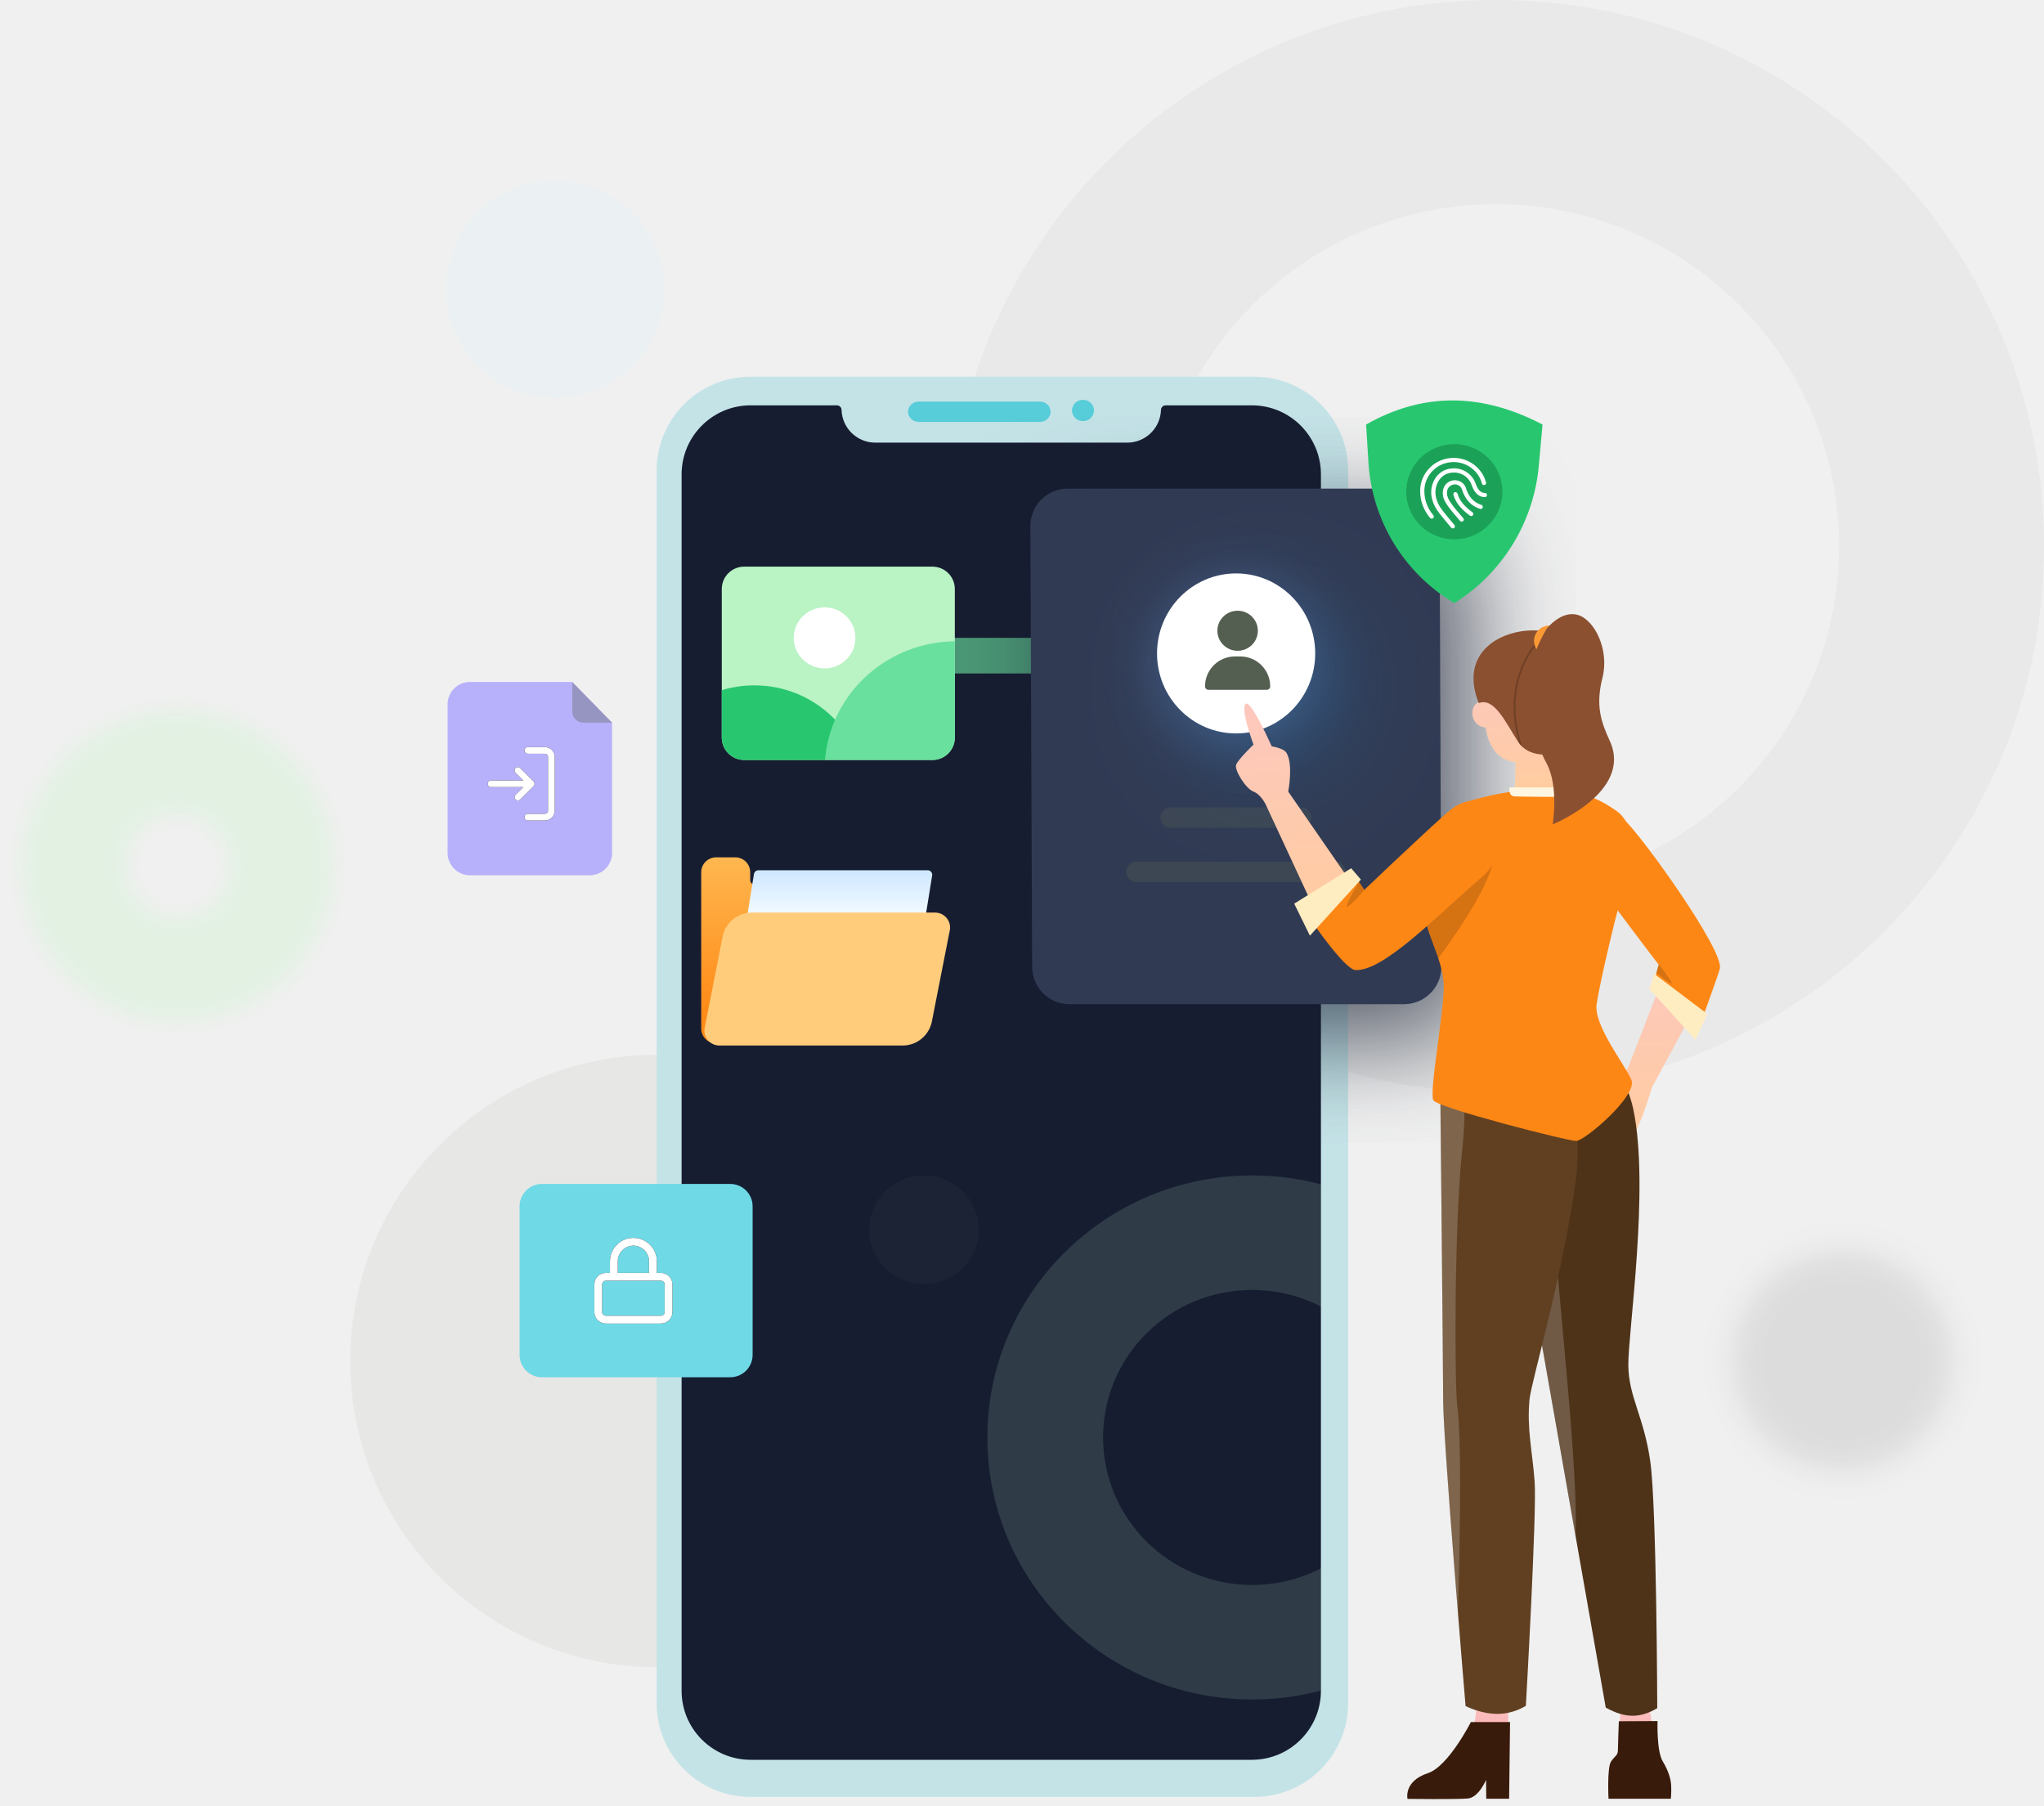
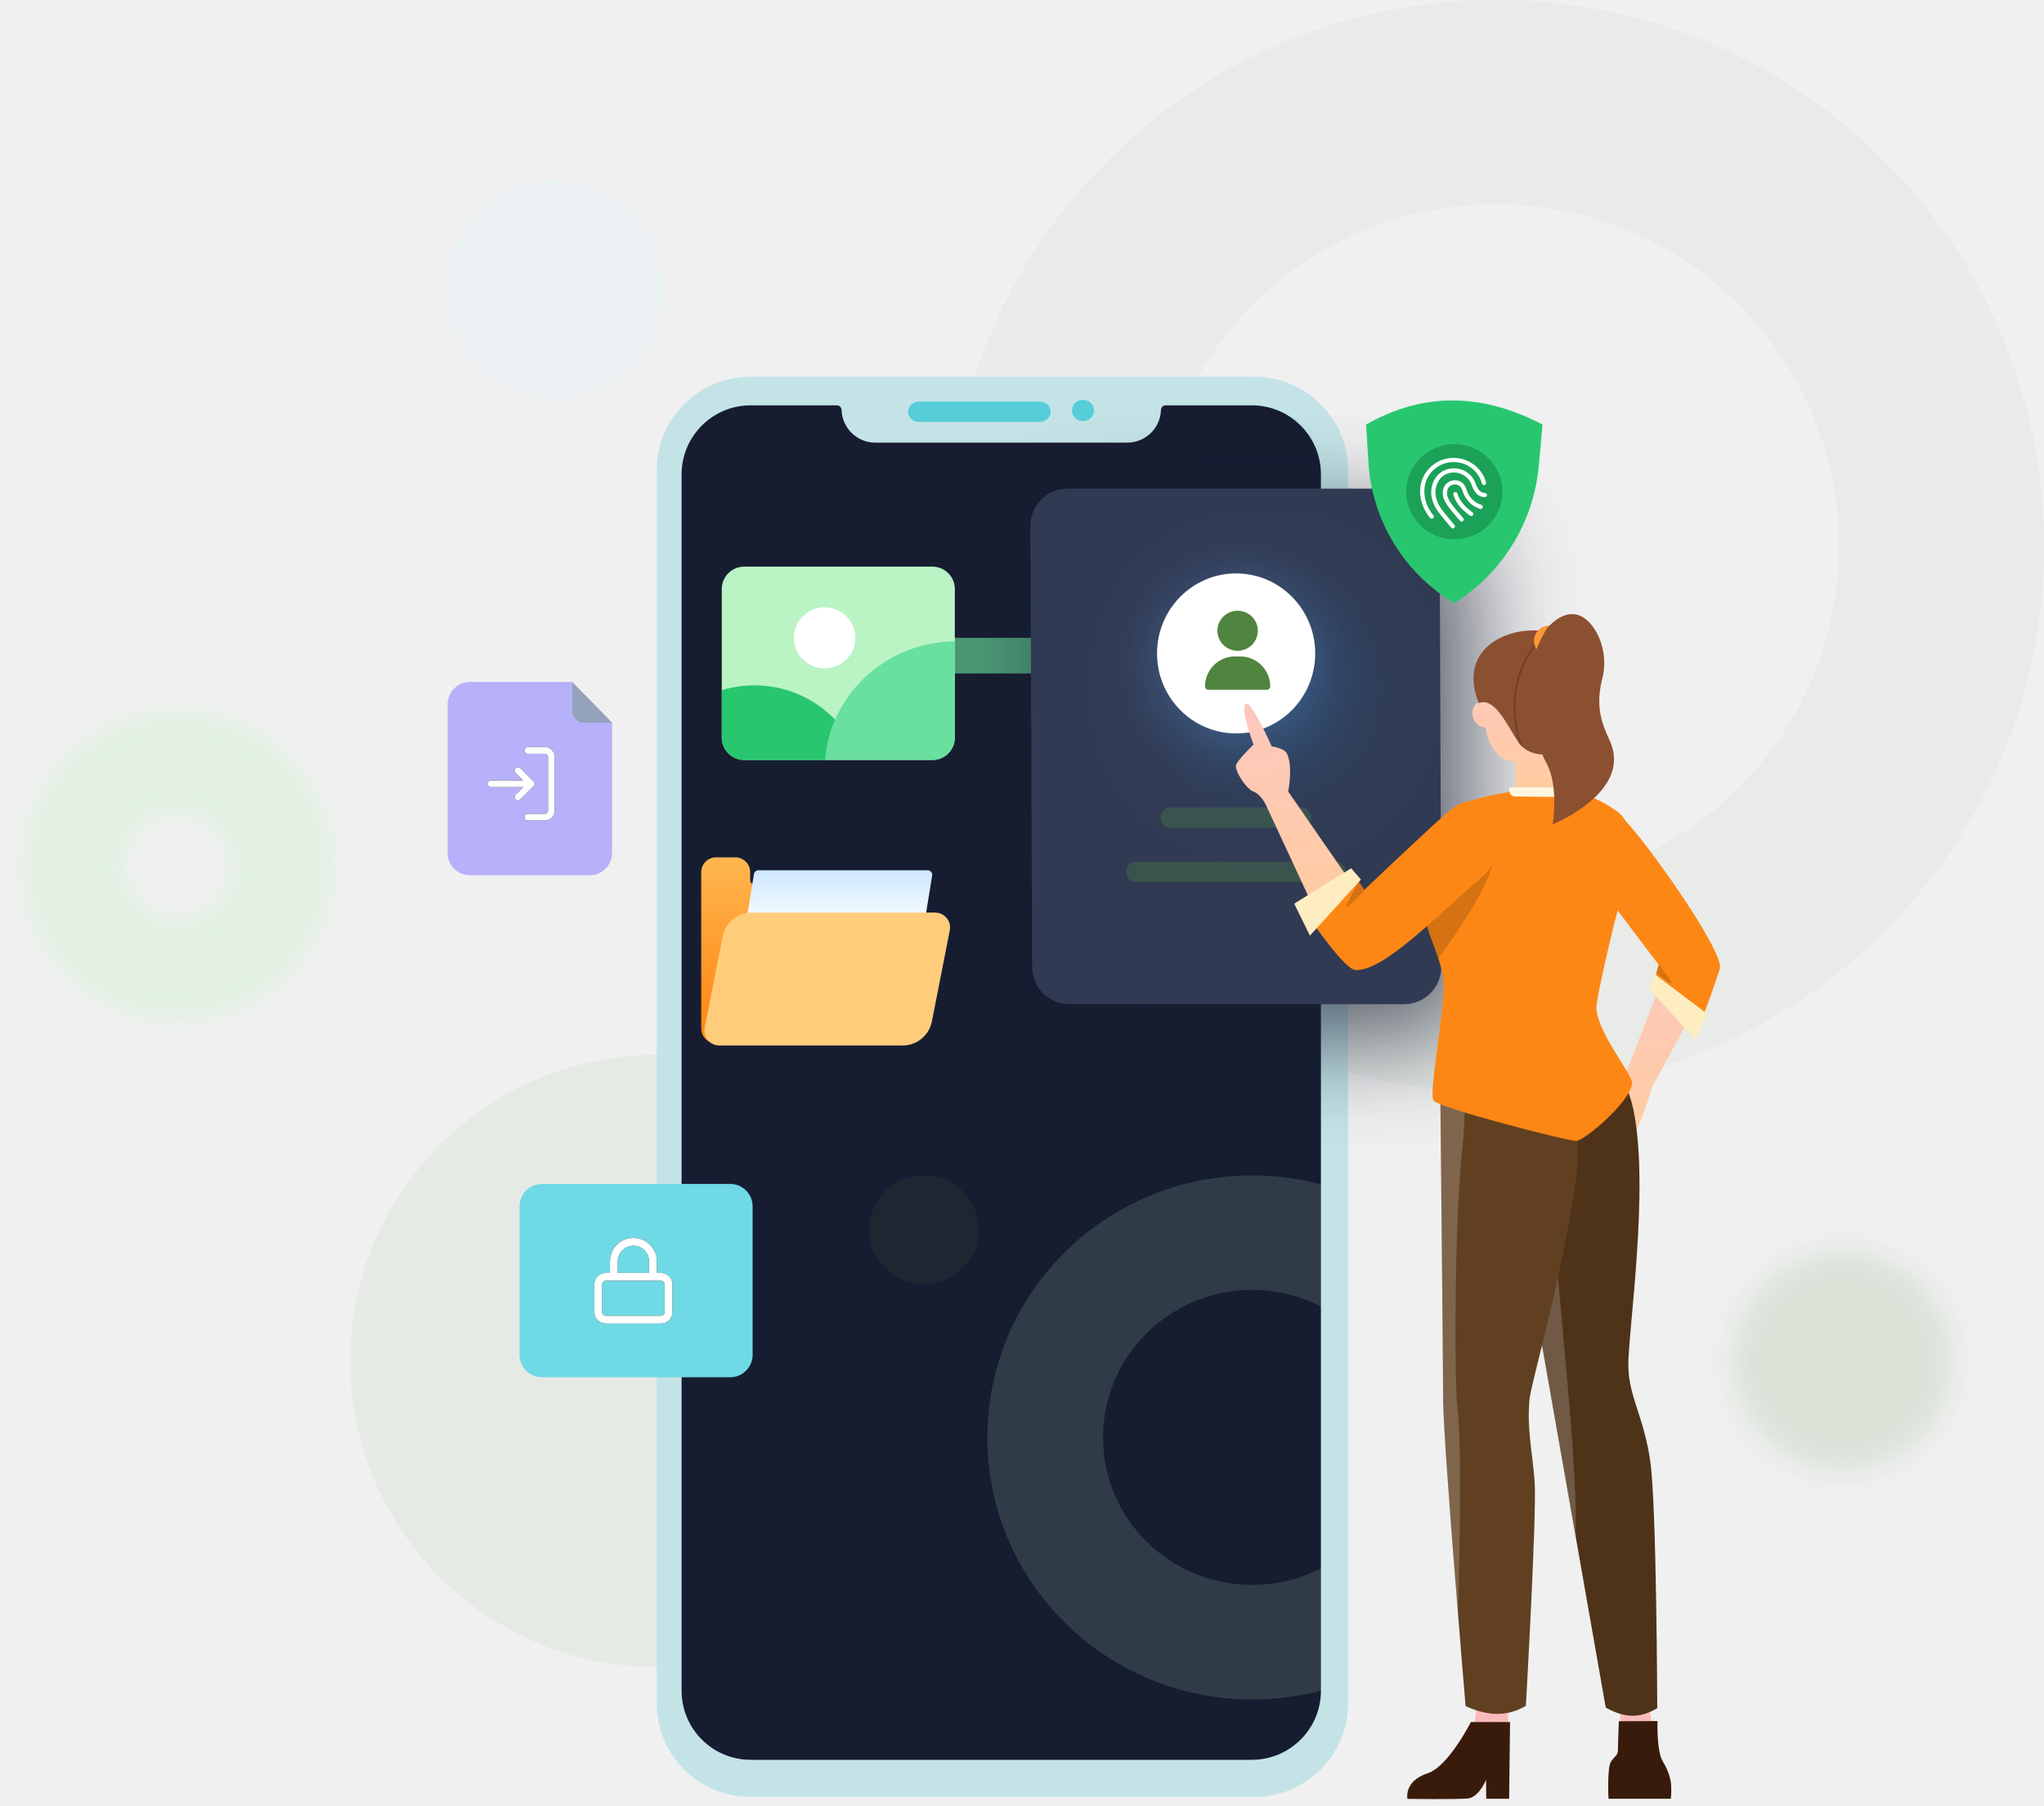
<svg xmlns="http://www.w3.org/2000/svg" width="548" height="484" viewBox="0 0 548 484" fill="none">
  <g id="Illustration">
    <g id="Shape">
-       <path id="Oval" opacity="0.053" fill-rule="evenodd" clip-rule="evenodd" d="M548 146.415C548 65.552 482.211 0 401.056 0C319.901 0 254.111 65.552 254.111 146.415C254.111 227.278 319.901 292.831 401.056 292.831C482.211 292.831 548 227.278 548 146.415ZM309.044 146.415C309.044 95.781 350.239 54.735 401.056 54.735C451.872 54.735 493.067 95.781 493.067 146.415C493.067 197.049 451.872 238.096 401.056 238.096C350.239 238.096 309.044 197.049 309.044 146.415Z" fill="#545e51" />
+       <path id="Oval" opacity="0.053" fill-rule="evenodd" clip-rule="evenodd" d="M548 146.415C548 65.552 482.211 0 401.056 0C319.901 0 254.111 65.552 254.111 146.415C254.111 227.278 319.901 292.831 401.056 292.831C482.211 292.831 548 227.278 548 146.415ZM309.044 146.415C309.044 95.781 350.239 54.735 401.056 54.735C451.872 54.735 493.067 95.781 493.067 146.415C493.067 197.049 451.872 238.096 401.056 238.096C350.239 238.096 309.044 197.049 309.044 146.415Z" fill="#508540" />
      <g id="Oval_2" opacity="0.141" filter="url(#filter0_f)">
        <path fill-rule="evenodd" clip-rule="evenodd" d="M89.314 232.166C89.314 209.243 70.664 190.659 47.657 190.659C24.651 190.659 6 209.243 6 232.166C6 255.09 24.651 273.673 47.657 273.673C70.664 273.673 89.314 255.09 89.314 232.166ZM33.466 232.166C33.466 224.357 39.82 218.027 47.657 218.027C55.495 218.027 61.848 224.357 61.848 232.166C61.848 239.976 55.495 246.306 47.657 246.306C39.82 246.306 33.466 239.976 33.466 232.166Z" fill="#8BF78F" />
      </g>
-       <ellipse id="Oval_3" cx="176.29" cy="364.898" rx="82.399" ry="82.102" fill="#545e51" fill-opacity="0.061" />
+       <ellipse id="Oval_3" cx="176.29" cy="364.898" rx="82.399" ry="82.102" fill="#508540" fill-opacity="0.061" />
      <ellipse id="Oval_4" opacity="0.141" cx="148.825" cy="77.541" rx="29.297" ry="29.192" fill="#CEF5FF" />
      <g id="Oval_5" filter="url(#filter1_f)">
-         <ellipse cx="493.983" cy="364.898" rx="29.297" ry="29.192" fill="#545e51" fill-opacity="0.136" />
+         <ellipse cx="493.983" cy="364.898" rx="29.297" ry="29.192" fill="#508540" fill-opacity="0.136" />
      </g>
    </g>
    <g id="File Organizer">
      <g id="Phone3">
        <path id="Rectangle" fill-rule="evenodd" clip-rule="evenodd" d="M176.051 126.137C176.051 112.254 187.305 101 201.188 101H336.301C350.184 101 361.438 112.254 361.438 126.137V456.637C361.438 470.52 350.184 481.774 336.301 481.774H201.188C187.305 481.774 176.051 470.52 176.051 456.637V126.137Z" fill="#C4E3E7" />
        <g id="Group 48">
          <path id="Rectangle_2" fill-rule="evenodd" clip-rule="evenodd" d="M182.737 127.195C182.737 116.966 191.03 108.673 201.259 108.673H224.364C225.046 108.673 225.605 109.216 225.625 109.898V109.898C225.768 114.787 229.772 118.676 234.663 118.676H302.219C307.11 118.676 311.114 114.787 311.257 109.898V109.898C311.277 109.216 311.835 108.673 312.518 108.673H335.622C345.852 108.673 354.144 116.966 354.144 127.195V453.306C354.144 463.535 345.852 471.828 335.622 471.828H201.259C191.03 471.828 182.737 463.535 182.737 453.306V127.195Z" fill="#161D31" />
          <mask id="mask0" mask-type="alpha" maskUnits="userSpaceOnUse" x="182" y="108" width="173" height="364">
            <path id="Rectangle_3" fill-rule="evenodd" clip-rule="evenodd" d="M182.737 127.195C182.737 116.966 191.03 108.673 201.259 108.673H224.364C225.046 108.673 225.605 109.216 225.625 109.898V109.898C225.768 114.787 229.772 118.676 234.663 118.676H302.219C307.11 118.676 311.114 114.787 311.257 109.898V109.898C311.277 109.216 311.835 108.673 312.518 108.673H335.622C345.852 108.673 354.144 116.966 354.144 127.195V453.306C354.144 463.535 345.852 471.828 335.622 471.828H201.259C191.03 471.828 182.737 463.535 182.737 453.306V127.195Z" fill="white" />
          </mask>
          <g mask="url(#mask0)">
-             <ellipse id="Oval_6" opacity="0.099" cx="247.722" cy="329.703" rx="14.702" ry="14.55" fill="#545e51" />
+             <ellipse id="Oval_6" opacity="0.099" cx="247.722" cy="329.703" rx="14.702" ry="14.55" fill="#508540" />
            <path id="Oval_7" opacity="0.141" fill-rule="evenodd" clip-rule="evenodd" d="M335.704 315.153C374.906 315.153 406.686 346.604 406.686 385.401C406.686 424.198 374.906 455.649 335.704 455.649C296.501 455.649 264.722 424.198 264.722 385.401C264.722 346.604 296.501 315.153 335.704 315.153ZM335.704 345.844C313.629 345.844 295.733 363.555 295.733 385.401C295.733 407.248 313.629 424.958 335.704 424.958C357.779 424.958 375.674 407.248 375.674 385.401C375.674 363.555 357.779 345.844 335.704 345.844Z" fill="#C8F5D0" />
            <path id="Rectangle_4" fill-rule="evenodd" clip-rule="evenodd" d="M203.617 175.795C203.617 173.158 205.755 171.021 208.391 171.021H329.781C332.417 171.021 334.555 173.158 334.555 175.795V175.795C334.555 178.431 332.417 180.569 329.781 180.569H208.391C205.755 180.569 203.617 178.431 203.617 175.795V175.795Z" fill="#68DE9E" fill-opacity="0.642" />
          </g>
        </g>
        <path id="Path" d="M278.793 107.666C280.378 107.666 281.664 108.888 281.664 110.394C281.664 111.868 280.435 113.068 278.898 113.121L278.793 113.122H246.324C244.738 113.122 243.452 111.901 243.452 110.394C243.452 108.921 244.681 107.721 246.218 107.668L246.324 107.666H278.793Z" fill="#56CDD9" />
        <path id="Path_2" d="M290.429 107.211C292.015 107.211 293.301 108.484 293.301 110.053C293.301 111.588 292.072 112.838 290.535 112.893L290.429 112.895H290.279C288.693 112.895 287.407 111.623 287.407 110.053C287.407 108.519 288.636 107.268 290.173 107.213L290.279 107.211H290.429Z" fill="#56CDD9" />
      </g>
      <g id="Icon54">
        <g id="Group 37">
          <path id="Rectangle_5" fill-rule="evenodd" clip-rule="evenodd" d="M187.996 233.861C187.996 231.652 189.787 229.861 191.996 229.861L197.132 229.861C199.341 229.861 201.132 231.652 201.132 233.861V235.965C201.132 236.638 201.678 237.184 202.351 237.184H243.654C245.864 237.184 247.654 238.975 247.654 241.184V275.755C247.654 277.964 245.864 279.755 243.654 279.755H191.996C189.787 279.755 187.996 277.964 187.996 275.755V233.861Z" fill="url(#paint0_linear)" />
          <path id="Rectangle_6" fill-rule="evenodd" clip-rule="evenodd" d="M202.134 234.351C202.23 233.76 202.74 233.326 203.338 233.326H248.707C249.458 233.326 250.031 233.998 249.911 234.739L243.1 276.997C243.005 277.588 242.495 278.022 241.897 278.022H196.527C195.776 278.022 195.204 277.35 195.323 276.609L202.134 234.351Z" fill="url(#paint1_linear)" />
          <path id="Rectangle_7" fill-rule="evenodd" clip-rule="evenodd" d="M250.713 244.677C253.232 244.677 255.124 246.976 254.638 249.448L249.842 273.86C249.105 277.612 245.816 280.318 241.992 280.318H192.858C190.34 280.318 188.448 278.018 188.933 275.547L193.73 251.135C194.467 247.383 197.756 244.677 201.579 244.677L250.713 244.677Z" fill="#FFCC7B" />
        </g>
      </g>
      <g id="Group 28">
        <path id="Rectangle_8" fill-rule="evenodd" clip-rule="evenodd" d="M120 188.842C120 185.528 122.686 182.842 126 182.842H153.414L164.105 193.754V228.675C164.105 231.989 161.419 234.675 158.105 234.675H126C122.686 234.675 120 231.989 120 228.675V188.842Z" fill="#B7B1FB" />
        <g id="Icon">
          <path id="Mask" fill-rule="evenodd" clip-rule="evenodd" d="M146.031 219.984C147.557 219.984 148.724 218.821 148.724 217.3V202.986C148.724 201.465 147.557 200.302 146.031 200.302H141.543C141.005 200.302 140.646 200.66 140.646 201.197C140.646 201.734 141.005 202.092 141.543 202.092H146.031C146.57 202.092 146.929 202.45 146.929 202.986V217.3C146.929 217.837 146.57 218.195 146.031 218.195H141.543C141.005 218.195 140.646 218.553 140.646 219.089C140.646 219.626 141.005 219.984 141.543 219.984H146.031ZM143.249 209.785C143.338 210.054 143.338 210.322 143.249 210.501C143.249 210.591 143.159 210.68 143.069 210.77L139.479 214.348C139.299 214.527 139.03 214.616 138.85 214.616C138.671 214.616 138.401 214.527 138.222 214.348C137.863 213.99 137.863 213.453 138.222 213.096L140.286 211.038H131.669C131.131 211.038 130.771 210.68 130.771 210.143C130.771 209.607 131.131 209.249 131.669 209.249H140.286L138.222 207.191C137.863 206.833 137.863 206.296 138.222 205.939C138.581 205.581 139.12 205.581 139.479 205.939L143.069 209.517C143.114 209.562 143.136 209.607 143.159 209.651C143.181 209.696 143.204 209.741 143.249 209.785Z" fill="black" />
          <mask id="mask1" mask-type="alpha" maskUnits="userSpaceOnUse" x="130" y="200" width="19" height="20">
            <path id="Mask_2" fill-rule="evenodd" clip-rule="evenodd" d="M146.031 219.984C147.557 219.984 148.724 218.821 148.724 217.3V202.986C148.724 201.465 147.557 200.302 146.031 200.302H141.543C141.005 200.302 140.646 200.66 140.646 201.197C140.646 201.734 141.005 202.092 141.543 202.092H146.031C146.57 202.092 146.929 202.45 146.929 202.986V217.3C146.929 217.837 146.57 218.195 146.031 218.195H141.543C141.005 218.195 140.646 218.553 140.646 219.089C140.646 219.626 141.005 219.984 141.543 219.984H146.031ZM143.249 209.785C143.338 210.054 143.338 210.322 143.249 210.501C143.249 210.591 143.159 210.68 143.069 210.77L139.479 214.348C139.299 214.527 139.03 214.616 138.85 214.616C138.671 214.616 138.401 214.527 138.222 214.348C137.863 213.99 137.863 213.453 138.222 213.096L140.286 211.038H131.669C131.131 211.038 130.771 210.68 130.771 210.143C130.771 209.607 131.131 209.249 131.669 209.249H140.286L138.222 207.191C137.863 206.833 137.863 206.296 138.222 205.939C138.581 205.581 139.12 205.581 139.479 205.939L143.069 209.517C143.114 209.562 143.136 209.607 143.159 209.651C143.181 209.696 143.204 209.741 143.249 209.785Z" fill="white" />
          </mask>
          <g mask="url(#mask1)">
            <g id="Icon Color">
              <rect id="ð¨ Icon Color" x="128.977" y="199.408" width="21.543" height="21.471" fill="white" />
            </g>
          </g>
        </g>
-         <path id="Path_3" opacity="0.34" d="M164.106 193.754H156.414C154.757 193.754 153.414 192.411 153.414 190.754V182.842L164.106 193.754Z" fill="#545e51" />
+         <path id="Path_3" opacity="0.34" d="M164.106 193.754H156.414C154.757 193.754 153.414 192.411 153.414 190.754V182.842L164.106 193.754Z" fill="#508540" />
      </g>
      <g id="Group">
        <path id="Rectangle_9" fill-rule="evenodd" clip-rule="evenodd" d="M139.296 323.427C139.296 320.113 141.982 317.427 145.296 317.427H195.778C199.092 317.427 201.778 320.113 201.778 323.427V363.26C201.778 366.574 199.092 369.26 195.778 369.26H145.296C141.982 369.26 139.296 366.574 139.296 363.26V323.427Z" fill="#6FD9E6" />
        <g id="Icon_2">
          <path id="Mask_3" fill-rule="evenodd" clip-rule="evenodd" d="M177.147 341.283H176.1V338.152C176.1 334.708 173.272 331.89 169.816 331.89C166.36 331.89 163.533 334.708 163.533 338.152V341.283H162.485C160.705 341.283 159.344 342.64 159.344 344.415V351.721C159.344 353.495 160.705 354.852 162.485 354.852H177.147C178.927 354.852 180.289 353.495 180.289 351.721V344.415C180.289 342.64 178.927 341.283 177.147 341.283ZM165.627 338.152C165.627 335.856 167.512 333.977 169.816 333.977C172.12 333.977 174.005 335.856 174.005 338.152V341.283H165.627V338.152ZM177.147 352.764C177.775 352.764 178.194 352.347 178.194 351.721V344.415C178.194 343.788 177.775 343.371 177.147 343.371H162.485C161.857 343.371 161.438 343.788 161.438 344.415V351.721C161.438 352.347 161.857 352.764 162.485 352.764H177.147Z" fill="black" />
          <mask id="mask2" mask-type="alpha" maskUnits="userSpaceOnUse" x="159" y="331" width="22" height="24">
            <path id="Mask_4" fill-rule="evenodd" clip-rule="evenodd" d="M177.147 341.283H176.1V338.152C176.1 334.708 173.272 331.89 169.816 331.89C166.36 331.89 163.533 334.708 163.533 338.152V341.283H162.485C160.705 341.283 159.344 342.64 159.344 344.415V351.721C159.344 353.495 160.705 354.852 162.485 354.852H177.147C178.927 354.852 180.289 353.495 180.289 351.721V344.415C180.289 342.64 178.927 341.283 177.147 341.283ZM165.627 338.152C165.627 335.856 167.512 333.977 169.816 333.977C172.12 333.977 174.005 335.856 174.005 338.152V341.283H165.627V338.152ZM177.147 352.764C177.775 352.764 178.194 352.347 178.194 351.721V344.415C178.194 343.788 177.775 343.371 177.147 343.371H162.485C161.857 343.371 161.438 343.788 161.438 344.415V351.721C161.438 352.347 161.857 352.764 162.485 352.764H177.147Z" fill="white" />
          </mask>
          <g mask="url(#mask2)">
            <g id="Icon Color_2">
              <rect id="ð¨ Icon Color_2" x="157.249" y="330.846" width="25.134" height="25.049" fill="white" />
            </g>
          </g>
        </g>
      </g>
      <g id="Group 34">
        <path id="Rectangle_10" d="M193.509 157.924C193.509 154.61 196.195 151.924 199.509 151.924H249.991C253.305 151.924 255.991 154.61 255.991 157.924V197.757C255.991 201.071 253.305 203.757 249.991 203.757H199.509C196.195 203.757 193.509 201.071 193.509 197.757V157.924Z" fill="#BAF3C4" />
        <mask id="mask3" mask-type="alpha" maskUnits="userSpaceOnUse" x="193" y="151" width="63" height="53">
          <path id="Rectangle_11" d="M193.509 157.924C193.509 154.61 196.195 151.924 199.509 151.924H249.991C253.305 151.924 255.991 154.61 255.991 157.924V197.757C255.991 201.071 253.305 203.757 249.991 203.757H199.509C196.195 203.757 193.509 201.071 193.509 197.757V157.924Z" fill="white" />
        </mask>
        <g mask="url(#mask3)">
          <ellipse id="Oval_8" cx="221.074" cy="171.021" rx="8.27" ry="8.184" fill="white" />
          <ellipse id="Oval_9" cx="202.238" cy="213.306" rx="29.863" ry="29.554" fill="#28C76F" />
          <ellipse id="Oval_10" cx="256.45" cy="206.485" rx="35.376" ry="34.556" fill="#69E09E" />
        </g>
      </g>
      <g id="Group 23">
        <g id="Rectangle_12" filter="url(#filter2_d)">
          <path fill-rule="evenodd" clip-rule="evenodd" d="M276.246 141.049C276.224 135.51 280.708 131.009 286.246 131.009L375.958 131.009C381.465 131.009 385.936 135.462 385.958 140.969L386.429 259.191C386.451 264.729 381.968 269.231 376.429 269.231H286.718C281.21 269.231 276.74 264.778 276.718 259.271L276.246 141.049Z" fill="#313A53" />
        </g>
-         <path id="Rectangle_13" opacity="0.34" d="M311.123 219.216C311.123 217.71 312.344 216.488 313.851 216.488H348.825C350.332 216.488 351.553 217.71 351.553 219.216V219.216C351.553 220.723 350.332 221.944 348.825 221.944H313.851C312.344 221.944 311.123 220.723 311.123 219.216V219.216Z" fill="#545e51" />
-         <path id="Rectangle_14" opacity="0.34" d="M301.935 233.766C301.935 232.259 303.156 231.038 304.663 231.038H358.014C359.52 231.038 360.742 232.259 360.742 233.766V233.766C360.742 235.273 359.52 236.494 358.014 236.494H304.663C303.156 236.494 301.935 235.273 301.935 233.766V233.766Z" fill="#545e51" />
+         <path id="Rectangle_13" opacity="0.34" d="M311.123 219.216C311.123 217.71 312.344 216.488 313.851 216.488H348.825C350.332 216.488 351.553 217.71 351.553 219.216V219.216C351.553 220.723 350.332 221.944 348.825 221.944H313.851C312.344 221.944 311.123 220.723 311.123 219.216V219.216Z" fill="#508540" />
+         <path id="Rectangle_14" opacity="0.34" d="M301.935 233.766C301.935 232.259 303.156 231.038 304.663 231.038H358.014C359.52 231.038 360.742 232.259 360.742 233.766V233.766C360.742 235.273 359.52 236.494 358.014 236.494H304.663C303.156 236.494 301.935 235.273 301.935 233.766V233.766Z" fill="#508540" />
        <g id="Icon8">
          <g id="Oval_11" filter="url(#filter3_dd)">
            <ellipse cx="331.407" cy="175.192" rx="21.203" ry="21.45" fill="white" />
          </g>
          <g id="Group 70">
-             <path id="Combined Shape" fill-rule="evenodd" clip-rule="evenodd" d="M331.807 174.481C334.802 174.481 337.231 172.078 337.231 169.113C337.231 166.149 334.802 163.746 331.807 163.746C328.811 163.746 326.383 166.149 326.383 169.113C326.383 172.078 328.811 174.481 331.807 174.481ZM331.097 176.001C326.663 176.001 323.068 179.595 323.068 184.029C323.068 184.536 323.479 184.947 323.986 184.947H339.628C340.134 184.947 340.545 184.536 340.545 184.029C340.545 179.595 336.951 176.001 332.517 176.001H331.097Z" fill="#545e51" />
+             <path id="Combined Shape" fill-rule="evenodd" clip-rule="evenodd" d="M331.807 174.481C334.802 174.481 337.231 172.078 337.231 169.113C337.231 166.149 334.802 163.746 331.807 163.746C328.811 163.746 326.383 166.149 326.383 169.113C326.383 172.078 328.811 174.481 331.807 174.481ZM331.097 176.001C326.663 176.001 323.068 179.595 323.068 184.029C323.068 184.536 323.479 184.947 323.986 184.947H339.628C340.134 184.947 340.545 184.536 340.545 184.029C340.545 179.595 336.951 176.001 332.517 176.001H331.097Z" fill="#508540" />
          </g>
        </g>
      </g>
      <g id="Wom3.5">
        <g id="RArm">
          <path id="Path_4" fill-rule="evenodd" clip-rule="evenodd" d="M436.346 286.631C436.346 286.631 426.071 296.69 426.701 297.674C427.331 298.664 432.509 296.363 432.509 296.363C432.509 296.363 426.049 306.93 427.378 307.742C428.707 308.554 435.504 306.91 437.588 304.732C439.672 302.554 442.889 291.562 442.889 291.562L458.517 262.597L447.183 258.715L436.346 286.631Z" fill="url(#paint2_linear)" />
          <path id="Path_5" fill-rule="evenodd" clip-rule="evenodd" d="M425.853 233.087C430.168 239.723 444.693 258.633 444.693 258.633L443.635 262.406L456.984 271.463C456.984 271.463 460.776 261.095 461.105 259.636C462.19 254.825 440.26 224.12 435.35 219.683C427.618 212.697 419.258 222.947 425.853 233.087Z" fill="#FD8715" />
          <path id="Path_6" fill-rule="evenodd" clip-rule="evenodd" d="M448.166 263.653C448.415 263.173 444.716 258.565 444.716 258.565L444.089 260.806C444.089 260.806 447.917 264.134 448.166 263.653Z" fill="black" fill-opacity="0.16" />
          <path id="Path 70" fill-rule="evenodd" clip-rule="evenodd" d="M443.552 261.14L457.734 271.858L454.574 278.79L442.174 265.14L443.552 261.14Z" fill="#FFEDC2" />
        </g>
        <g id="RLeg">
          <path id="Path_7" fill-rule="evenodd" clip-rule="evenodd" d="M434.6 456.208L433.812 469.49L443.91 469.75L442.012 456.208H434.6Z" fill="url(#paint3_linear)" />
          <path id="Path_8" fill-rule="evenodd" clip-rule="evenodd" d="M444.389 461.44C444.389 461.44 444.105 469.439 445.779 472.232C447.463 475.024 447.974 477.189 448.048 478.859C448.128 480.65 447.957 482.272 447.957 482.272H431.244C431.244 482.272 430.826 473.856 431.933 472.269C433.039 470.683 433.766 470.655 433.766 469.253C433.774 467.851 434.014 461.493 434.014 461.493L444.389 461.44Z" fill="#391B0B" />
          <path id="Path_9" fill-rule="evenodd" clip-rule="evenodd" d="M399.024 278.88L425.219 276.062L425.604 276.416C427.471 278.176 435.584 286.352 437.916 297.527C442.317 318.624 436.426 357.589 436.557 366.134C436.681 374.678 440.761 379.833 442.456 391.914C444.152 403.995 444.312 457.987 444.312 457.987C439.817 460.623 435.861 460.812 430.502 457.828L399.024 278.88Z" fill="#4E3319" />
          <path id="Path_10" fill-rule="evenodd" clip-rule="evenodd" d="M422.423 411.899L399.024 278.88L413.589 277.313C414.238 323.523 423.295 385.987 422.423 411.899Z" fill="white" fill-opacity="0.192" />
        </g>
        <g id="LLeg">
          <path id="Path_11" fill-rule="evenodd" clip-rule="evenodd" d="M404.39 454.811L395.779 454.949C395.779 454.949 396.345 463.795 393.034 466.791L392.853 466.948C388.856 470.263 404.277 469.067 404.277 469.067L404.39 454.811Z" fill="url(#paint4_linear)" />
          <path id="Path_12" fill-rule="evenodd" clip-rule="evenodd" d="M404.847 461.706L404.599 482.264L398.467 482.269L398.414 477.203C398.414 477.203 396.48 481.926 393.524 482.199C390.56 482.472 377.35 482.304 377.35 482.304C377.35 482.304 376.252 477.562 382.828 475.408C388.297 473.618 394.345 461.706 394.345 461.706H404.847Z" fill="#391B0B" />
          <path id="Path_13" fill-rule="evenodd" clip-rule="evenodd" d="M386.031 280.708L415.445 279.722L415.665 280.124C417.092 282.804 424.913 298.489 422.498 316.319C419.109 341.345 410.492 370.683 410.07 375.165C409.318 383.155 410.822 388.941 411.439 397.194C412.056 405.448 409.087 457.355 409.087 457.355C404.722 459.953 399.528 460.463 392.925 457.434C392.925 457.434 386.964 386.928 386.92 375.77C386.876 364.612 386.031 280.708 386.031 280.708Z" fill="#604021" />
          <path id="Path_14" fill-rule="evenodd" clip-rule="evenodd" d="M392.084 307.777L391.889 309.631C389.928 329.183 389.943 370.705 390.702 377.109L390.806 377.934C391.648 385.16 391.676 403.505 390.888 432.97L389.864 420.255C387.921 395.79 386.94 380.961 386.92 375.77L386.884 370.396C386.715 348.67 386.031 280.708 386.031 280.708L392.235 280.5C392.898 291.229 392.847 300.321 392.084 307.777Z" fill="white" fill-opacity="0.192" />
        </g>
        <g id="Head">
          <path id="Path_15" fill-rule="evenodd" clip-rule="evenodd" d="M397.247 188.036C393.628 188.428 393.884 194.725 398.29 195.054C399.19 201.124 402.402 204.016 406.317 204.351L406.1 213.533L423.418 213.523C423.418 213.523 418.542 207.036 418.785 198.157C419.028 189.276 418.622 180.934 418.622 180.934L396.19 181.333L397.247 188.036Z" fill="url(#paint5_linear)" />
          <path id="Path_16" fill-rule="evenodd" clip-rule="evenodd" d="M396.459 188.508C400.674 186.858 403.788 193.961 407.013 198.898C410.239 203.835 418.595 202.996 419.747 198.898C424.107 189.922 427.865 177.72 422.776 176.718C422.06 163.746 387.752 166.809 396.459 188.508Z" fill="#8B5030" />
          <path id="Combined Shape_2" fill-rule="evenodd" clip-rule="evenodd" d="M419.947 171.56H412.536H412.425L412.35 171.642C405.75 178.933 404.266 189.665 407.337 199.352C407.59 199.679 407.867 199.976 408.164 200.246C404.697 190.467 406.016 179.456 412.647 172.06H420.542C420.354 171.886 420.155 171.719 419.947 171.56Z" fill="black" fill-opacity="0.199" />
          <ellipse id="Oval_12" cx="415.413" cy="171.81" rx="4.135" ry="4.092" fill="#FB9934" />
        </g>
        <g id="Body">
          <path id="Path_17" fill-rule="evenodd" clip-rule="evenodd" d="M392.702 215.311C388.838 220.928 382.399 239.993 382.034 244.282C381.622 249.229 386.981 257.11 387.07 264.272C387.148 271.435 383.072 293.001 384.297 295.016C385.512 297.031 420.347 305.95 422.62 305.902C424.883 305.853 439.172 293.714 437.379 289.518C435.576 285.323 427.209 274.898 428.062 269.182C428.904 263.467 433.797 242.37 436.227 235.189C438.647 228.009 437.84 220.47 433.323 217.38C431.088 215.852 425.125 211.508 414.505 211.528C403.885 211.548 393.002 214.875 392.702 215.311Z" fill="#FD8715" />
          <path id="Path 68" fill-rule="evenodd" clip-rule="evenodd" d="M404.693 211.117C404.693 211.117 404.247 213.533 406.203 213.533C408.16 213.533 421.283 213.96 423.06 213.197C424.837 212.433 424.304 211.117 424.304 211.117H404.693Z" fill="#FFF6E1" />
          <path id="Path_18" fill-rule="evenodd" clip-rule="evenodd" d="M387.095 227.46L387.214 227.401C394.369 223.865 398.667 223.709 400.108 226.932C401.971 231.098 397.141 241.108 385.619 256.963C384.037 252.155 381.761 247.57 382.034 244.282C382.246 241.8 384.491 234.369 387.095 227.46Z" fill="black" fill-opacity="0.16" />
        </g>
        <g id="LArm">
          <path id="Path_19" fill-rule="evenodd" clip-rule="evenodd" d="M339.362 215.75C339.362 215.75 338.073 212.981 336.047 212.231C334.021 211.482 330.922 206.519 331.401 205.078C331.88 203.637 336.072 199.64 336.072 199.64C336.072 199.64 332.366 189.799 334.007 188.688C335.457 187.707 340.944 200.103 340.944 200.103C340.944 200.103 344.17 200.584 344.915 201.851C346.791 205.046 345.373 212.231 345.373 212.231L364.416 239.772L355.678 250.86L339.362 215.75Z" fill="url(#paint6_linear)" />
          <path id="Path_20" fill-rule="evenodd" clip-rule="evenodd" d="M387.976 217.886C381.536 223.548 365.782 238.571 365.782 238.571C365.782 238.571 363.441 235.022 363.441 235.022L351.66 246.961C351.66 246.961 360.547 260.007 363.441 260.098C370.982 260.335 384.493 246.246 397.195 235.244C408.583 225.38 399.982 207.33 387.976 217.886Z" fill="#FD8715" />
          <path id="Path_21" fill-rule="evenodd" clip-rule="evenodd" d="M365.829 238.589C365.829 238.589 361.41 243.647 361.045 243.095C360.681 242.544 364.379 236.395 364.379 236.395L365.829 238.589Z" fill="black" fill-opacity="0.16" />
          <path id="Path 69" fill-rule="evenodd" clip-rule="evenodd" d="M364.852 235.826L351.188 250.861L346.979 242.281L362.253 232.795L364.852 235.826Z" fill="#FFEDC2" />
        </g>
        <path id="Path_22" fill-rule="evenodd" clip-rule="evenodd" d="M414.689 168.553C414.689 168.553 418.558 163.565 423.026 164.874C427.494 166.182 431.536 174.204 429.617 181.744C427.707 189.285 429.282 193.586 431.598 198.668C437.82 212.339 416.278 221.019 416.278 221.019C416.278 221.019 417.959 210.889 414.689 204.772C411.322 198.472 409.41 190.394 409.41 185.45C409.41 176.854 414.689 168.553 414.689 168.553Z" fill="#8B5030" />
      </g>
      <g id="Group 39">
        <path id="Rectangle_15" fill-rule="evenodd" clip-rule="evenodd" d="M366.255 113.828C381.822 104.951 397.601 105.476 413.558 113.828L412.552 124.915C411.179 140.047 402.798 153.663 389.906 161.705V161.705V161.705C376.456 153.719 367.833 139.592 366.877 123.979L366.255 113.828Z" fill="#28C76F" />
        <ellipse id="Oval_13" cx="389.907" cy="131.836" rx="12.901" ry="12.767" fill="#1CA258" />
        <g id="Group 40">
          <path id="Path_23" fill-rule="evenodd" clip-rule="evenodd" d="M389.722 122.766C393.825 122.766 397.377 125.503 398.407 129.363C398.487 129.661 398.307 129.967 398.006 130.045C397.704 130.124 397.396 129.946 397.316 129.648C396.416 126.277 393.31 123.883 389.722 123.883C385.385 123.883 381.87 127.35 381.87 131.625C381.87 134.038 382.669 136.208 384.279 138.153C384.476 138.392 384.44 138.744 384.199 138.939C383.958 139.135 383.602 139.1 383.405 138.861C381.633 136.718 380.741 134.299 380.741 131.625C380.741 126.732 384.763 122.766 389.722 122.766Z" fill="white" />
          <path id="Path_24" fill-rule="evenodd" clip-rule="evenodd" d="M387.726 125.908C390.921 124.819 394.369 126.395 395.547 129.476L395.612 129.652C396.217 131.392 397.041 132.18 398.095 132.167C398.407 132.163 398.662 132.41 398.666 132.718C398.67 133.027 398.421 133.28 398.109 133.284C396.538 133.303 395.372 132.239 394.621 130.227L394.544 130.015C393.637 127.407 390.764 126.054 388.094 126.964C385.691 127.783 384.406 130.678 384.971 133.23C385.081 133.727 385.22 134.173 385.399 134.603L385.56 134.974C386.096 136.146 386.793 137.025 389.939 140.768C390.138 141.005 390.106 141.357 389.866 141.554C389.626 141.752 389.271 141.719 389.071 141.482L387.384 139.464C385.359 137.019 384.901 136.322 384.391 135.113L384.355 135.028C384.15 134.537 383.992 134.028 383.868 133.469C383.189 130.403 384.732 126.928 387.726 125.908Z" fill="white" />
          <path id="Path_25" fill-rule="evenodd" clip-rule="evenodd" d="M389.03 128.924C390.684 128.36 392.514 129.24 393.029 130.887C393.77 133.259 395.136 134.733 397.15 135.366C397.447 135.459 397.612 135.773 397.518 136.067C397.423 136.361 397.106 136.524 396.809 136.431C394.425 135.682 392.797 133.924 391.95 131.217C391.627 130.181 390.457 129.619 389.397 129.98C388.269 130.364 387.71 131.442 388.018 132.917C388.174 133.666 388.793 134.687 389.847 136.018L390.026 136.242C390.174 136.426 390.33 136.614 390.498 136.815L392.312 138.939C392.51 139.177 392.477 139.529 392.237 139.725C391.996 139.922 391.64 139.888 391.442 139.651L389.991 137.956L389.628 137.527C389.456 137.322 389.297 137.128 389.144 136.94L388.779 136.478C387.729 135.126 387.104 134.06 386.912 133.143C386.494 131.137 387.343 129.498 389.03 128.924Z" fill="white" />
          <path id="Path_26" fill-rule="evenodd" clip-rule="evenodd" d="M390.034 131.966C390.332 131.876 390.648 132.042 390.739 132.337C391.347 134.302 392.539 135.697 394.78 137.362C395.029 137.547 395.079 137.897 394.892 138.144C394.705 138.39 394.351 138.44 394.102 138.255C391.688 136.461 390.351 134.896 389.66 132.664C389.568 132.369 389.736 132.056 390.034 131.966Z" fill="white" />
        </g>
      </g>
    </g>
  </g>
  <defs>
    <filter id="filter0_f" x="0.563" y="185.223" width="94.187" height="93.887" filterUnits="userSpaceOnUse" color-interpolation-filters="sRGB">
      <feFlood flood-opacity="0" result="BackgroundImageFix" />
      <feBlend mode="normal" in="SourceGraphic" in2="BackgroundImageFix" result="shape" />
      <feGaussianBlur stdDeviation="2.718" result="effect1_foregroundBlur" />
    </filter>
    <filter id="filter1_f" x="456.531" y="327.551" width="74.904" height="74.693" filterUnits="userSpaceOnUse" color-interpolation-filters="sRGB">
      <feFlood flood-opacity="0" result="BackgroundImageFix" />
      <feBlend mode="normal" in="SourceGraphic" in2="BackgroundImageFix" result="shape" />
      <feGaussianBlur stdDeviation="4.077" result="effect1_foregroundBlur" />
    </filter>
    <filter id="filter2_d" x="256.246" y="112.009" width="166.183" height="194.222" filterUnits="userSpaceOnUse" color-interpolation-filters="sRGB">
      <feFlood flood-opacity="0" result="BackgroundImageFix" />
      <feColorMatrix in="SourceAlpha" type="matrix" values="0 0 0 0 0 0 0 0 0 0 0 0 0 0 0 0 0 0 127 0" />
      <feOffset dx="8" dy="9" />
      <feGaussianBlur stdDeviation="14" />
      <feColorMatrix type="matrix" values="0 0 0 0 0.086 0 0 0 0 0.114 0 0 0 0 0.192 0 0 0 0.7 0" />
      <feBlend mode="normal" in2="BackgroundImageFix" result="effect1_dropShadow" />
      <feBlend mode="normal" in="SourceGraphic" in2="effect1_dropShadow" result="shape" />
    </filter>
    <filter id="filter3_dd" x="290.204" y="134.743" width="98.405" height="98.899" filterUnits="userSpaceOnUse" color-interpolation-filters="sRGB">
      <feFlood flood-opacity="0" result="BackgroundImageFix" />
      <feColorMatrix in="SourceAlpha" type="matrix" values="0 0 0 0 0 0 0 0 0 0 0 0 0 0 0 0 0 0 127 0" />
      <feOffset dx="8" dy="9" />
      <feGaussianBlur stdDeviation="14" />
      <feColorMatrix type="matrix" values="0 0 0 0 0.076 0 0 0 0 0.583 0 0 0 0 0.879 0 0 0 0.229 0" />
      <feBlend mode="normal" in2="BackgroundImageFix" result="effect1_dropShadow" />
      <feColorMatrix in="SourceAlpha" type="matrix" values="0 0 0 0 0 0 0 0 0 0 0 0 0 0 0 0 0 0 127 0" />
      <feOffset dy="2" />
      <feGaussianBlur stdDeviation="7.5" />
      <feColorMatrix type="matrix" values="0 0 0 0 0.504 0 0 0 0 0.7 0 0 0 0 1 0 0 0 0.234 0" />
      <feBlend mode="normal" in2="effect1_dropShadow" result="effect2_dropShadow" />
      <feBlend mode="normal" in="SourceGraphic" in2="effect2_dropShadow" result="shape" />
    </filter>
    <linearGradient id="paint0_linear" x1="252.335" y1="270.363" x2="252.335" y2="212.641" gradientUnits="userSpaceOnUse">
      <stop stop-color="#FF8C19" />
      <stop offset="1" stop-color="#FFC967" />
    </linearGradient>
    <linearGradient id="paint1_linear" x1="245.482" y1="247.352" x2="245.482" y2="221.044" gradientUnits="userSpaceOnUse">
      <stop stop-color="#F8FDFF" />
      <stop offset="1" stop-color="#AAD4FF" />
    </linearGradient>
    <linearGradient id="paint2_linear" x1="424.08" y1="245.344" x2="427.481" y2="304.907" gradientUnits="userSpaceOnUse">
      <stop stop-color="#FDC6C6" />
      <stop offset="1" stop-color="#FFCCA1" />
    </linearGradient>
    <linearGradient id="paint3_linear" x1="432.065" y1="452.911" x2="433.457" y2="469.005" gradientUnits="userSpaceOnUse">
      <stop stop-color="#FDC6C6" />
      <stop offset="1" stop-color="#FAB2B2" />
    </linearGradient>
    <linearGradient id="paint4_linear" x1="390.081" y1="451.289" x2="391.397" y2="468.509" gradientUnits="userSpaceOnUse">
      <stop stop-color="#FDC6C6" />
      <stop offset="1" stop-color="#FAB2B2" />
    </linearGradient>
    <linearGradient id="paint5_linear" x1="389.777" y1="172.999" x2="392.621" y2="211.821" gradientUnits="userSpaceOnUse">
      <stop stop-color="#FDC6C6" />
      <stop offset="1" stop-color="#FFCCA1" />
    </linearGradient>
    <linearGradient id="paint6_linear" x1="325.63" y1="173.485" x2="334.537" y2="246.91" gradientUnits="userSpaceOnUse">
      <stop stop-color="#FDC6C6" />
      <stop offset="1" stop-color="#FFCCA1" />
    </linearGradient>
  </defs>
</svg>
